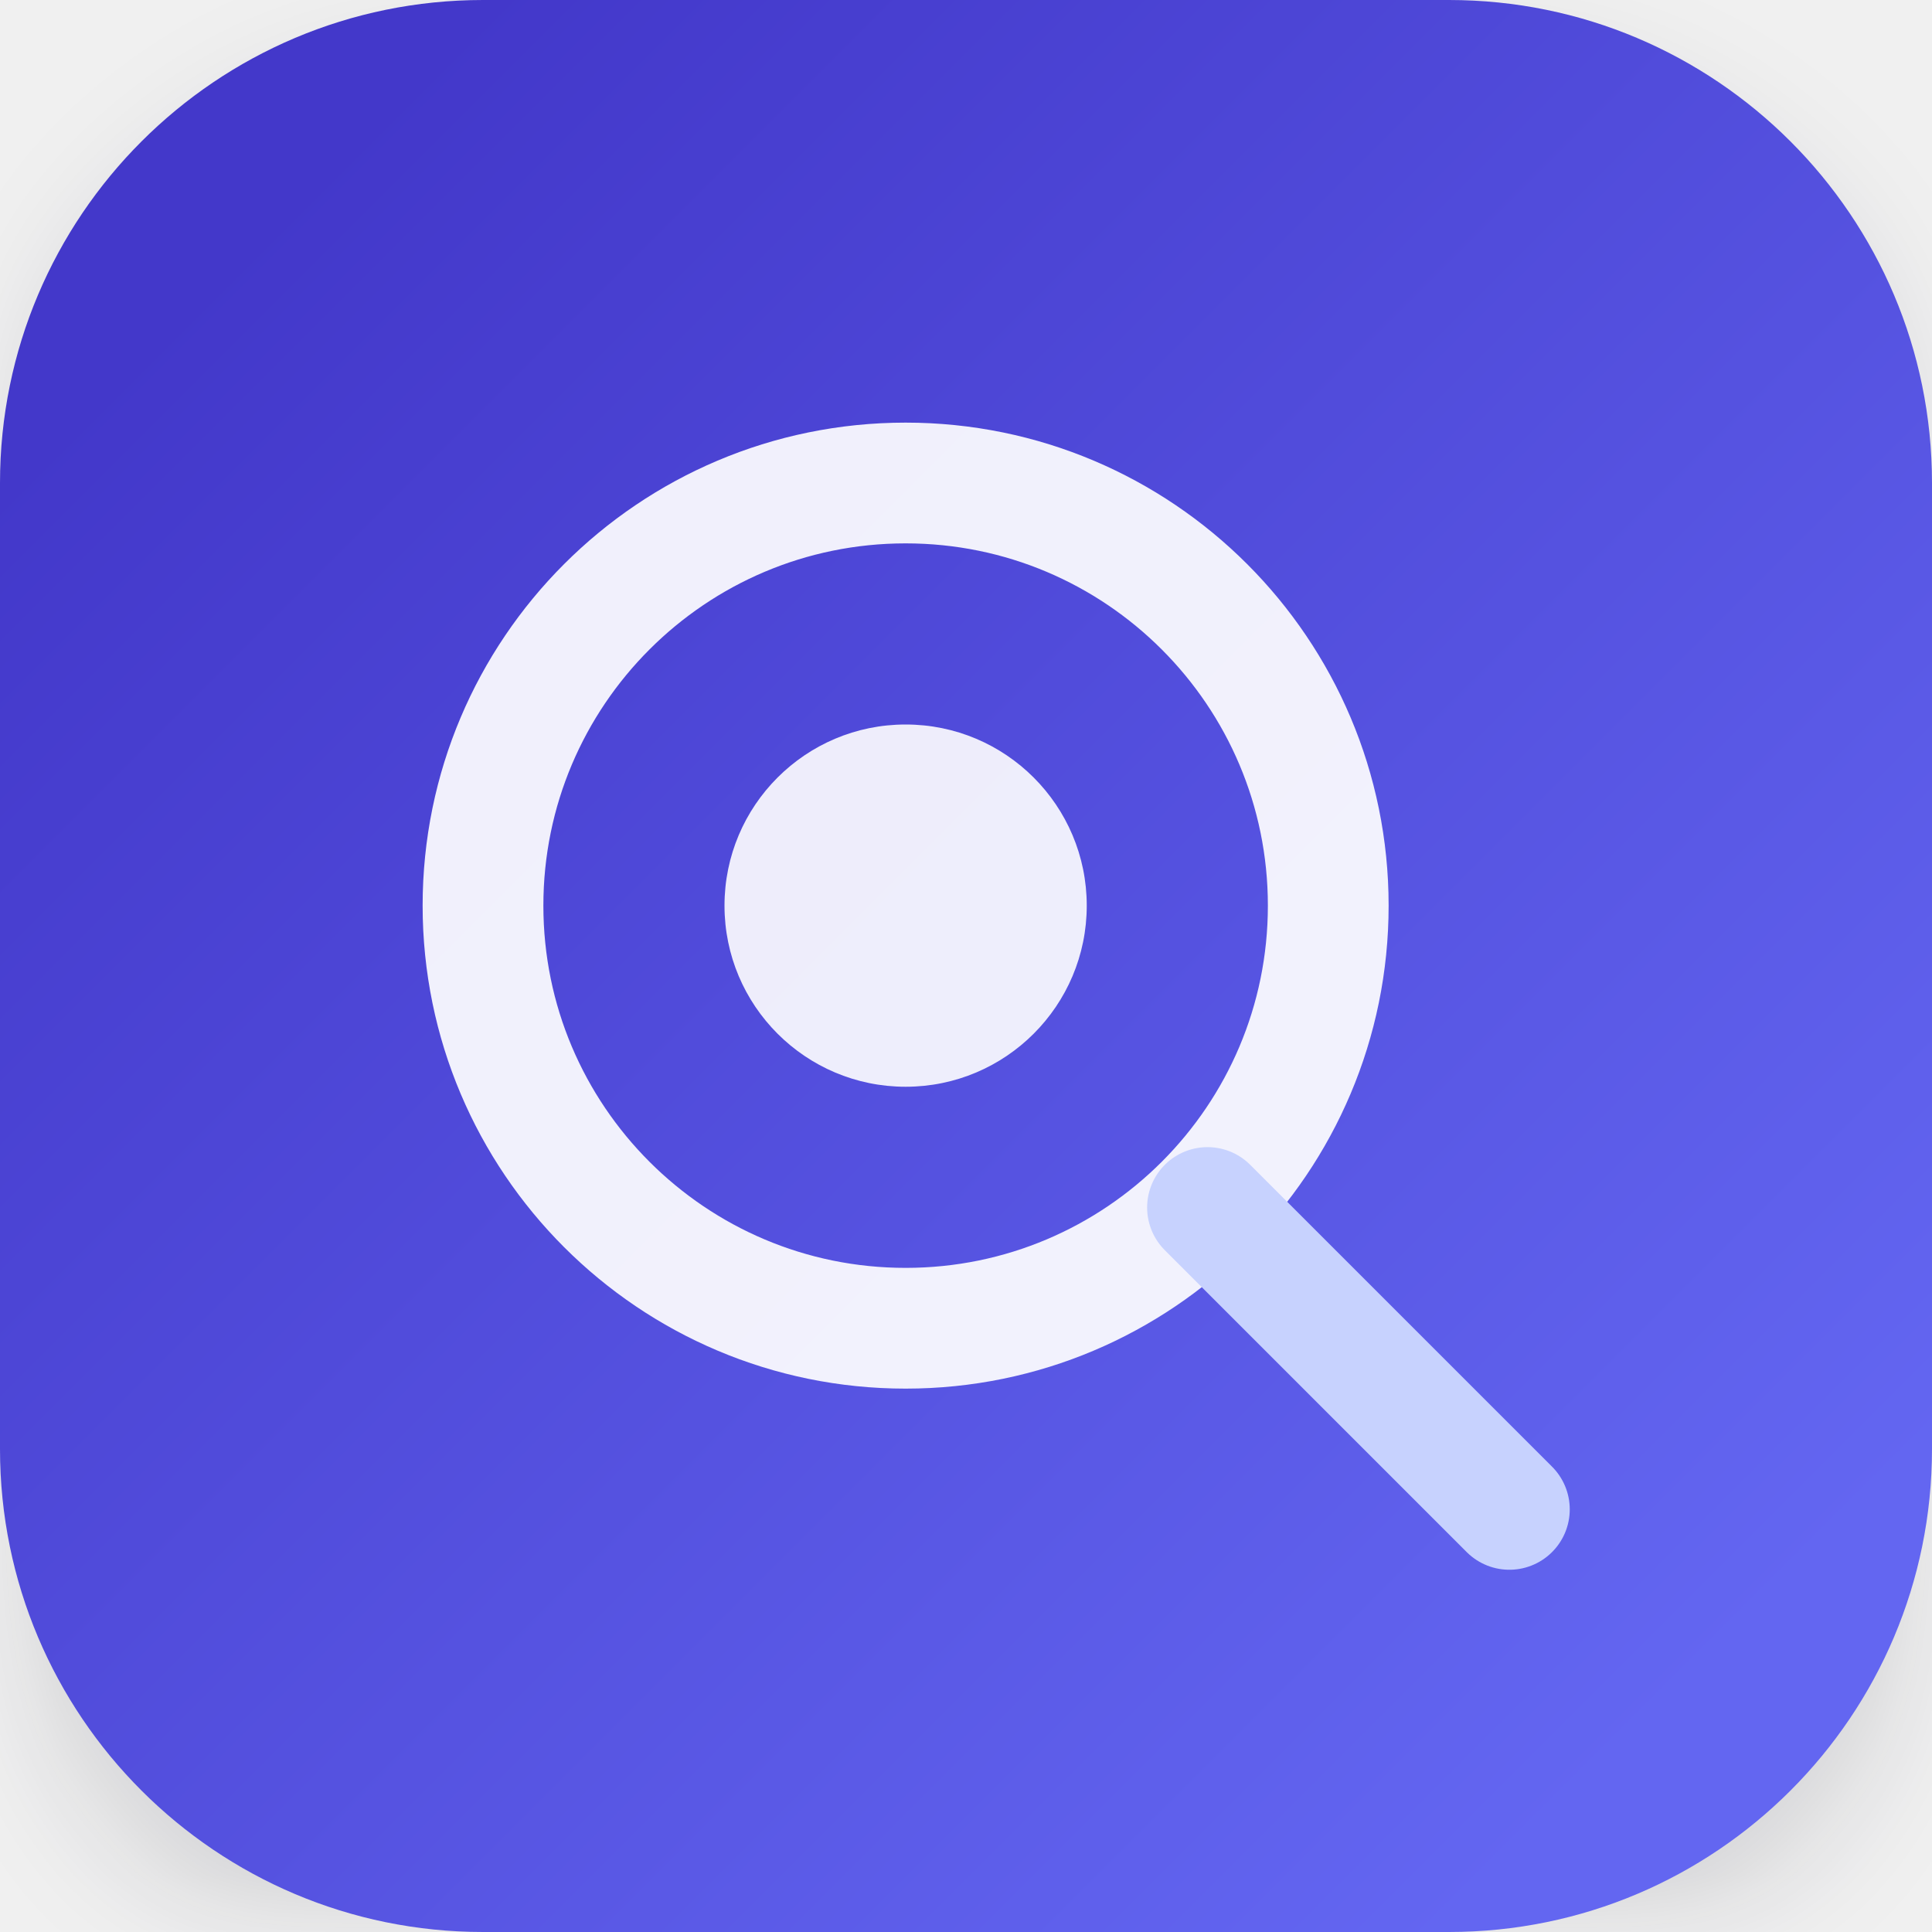
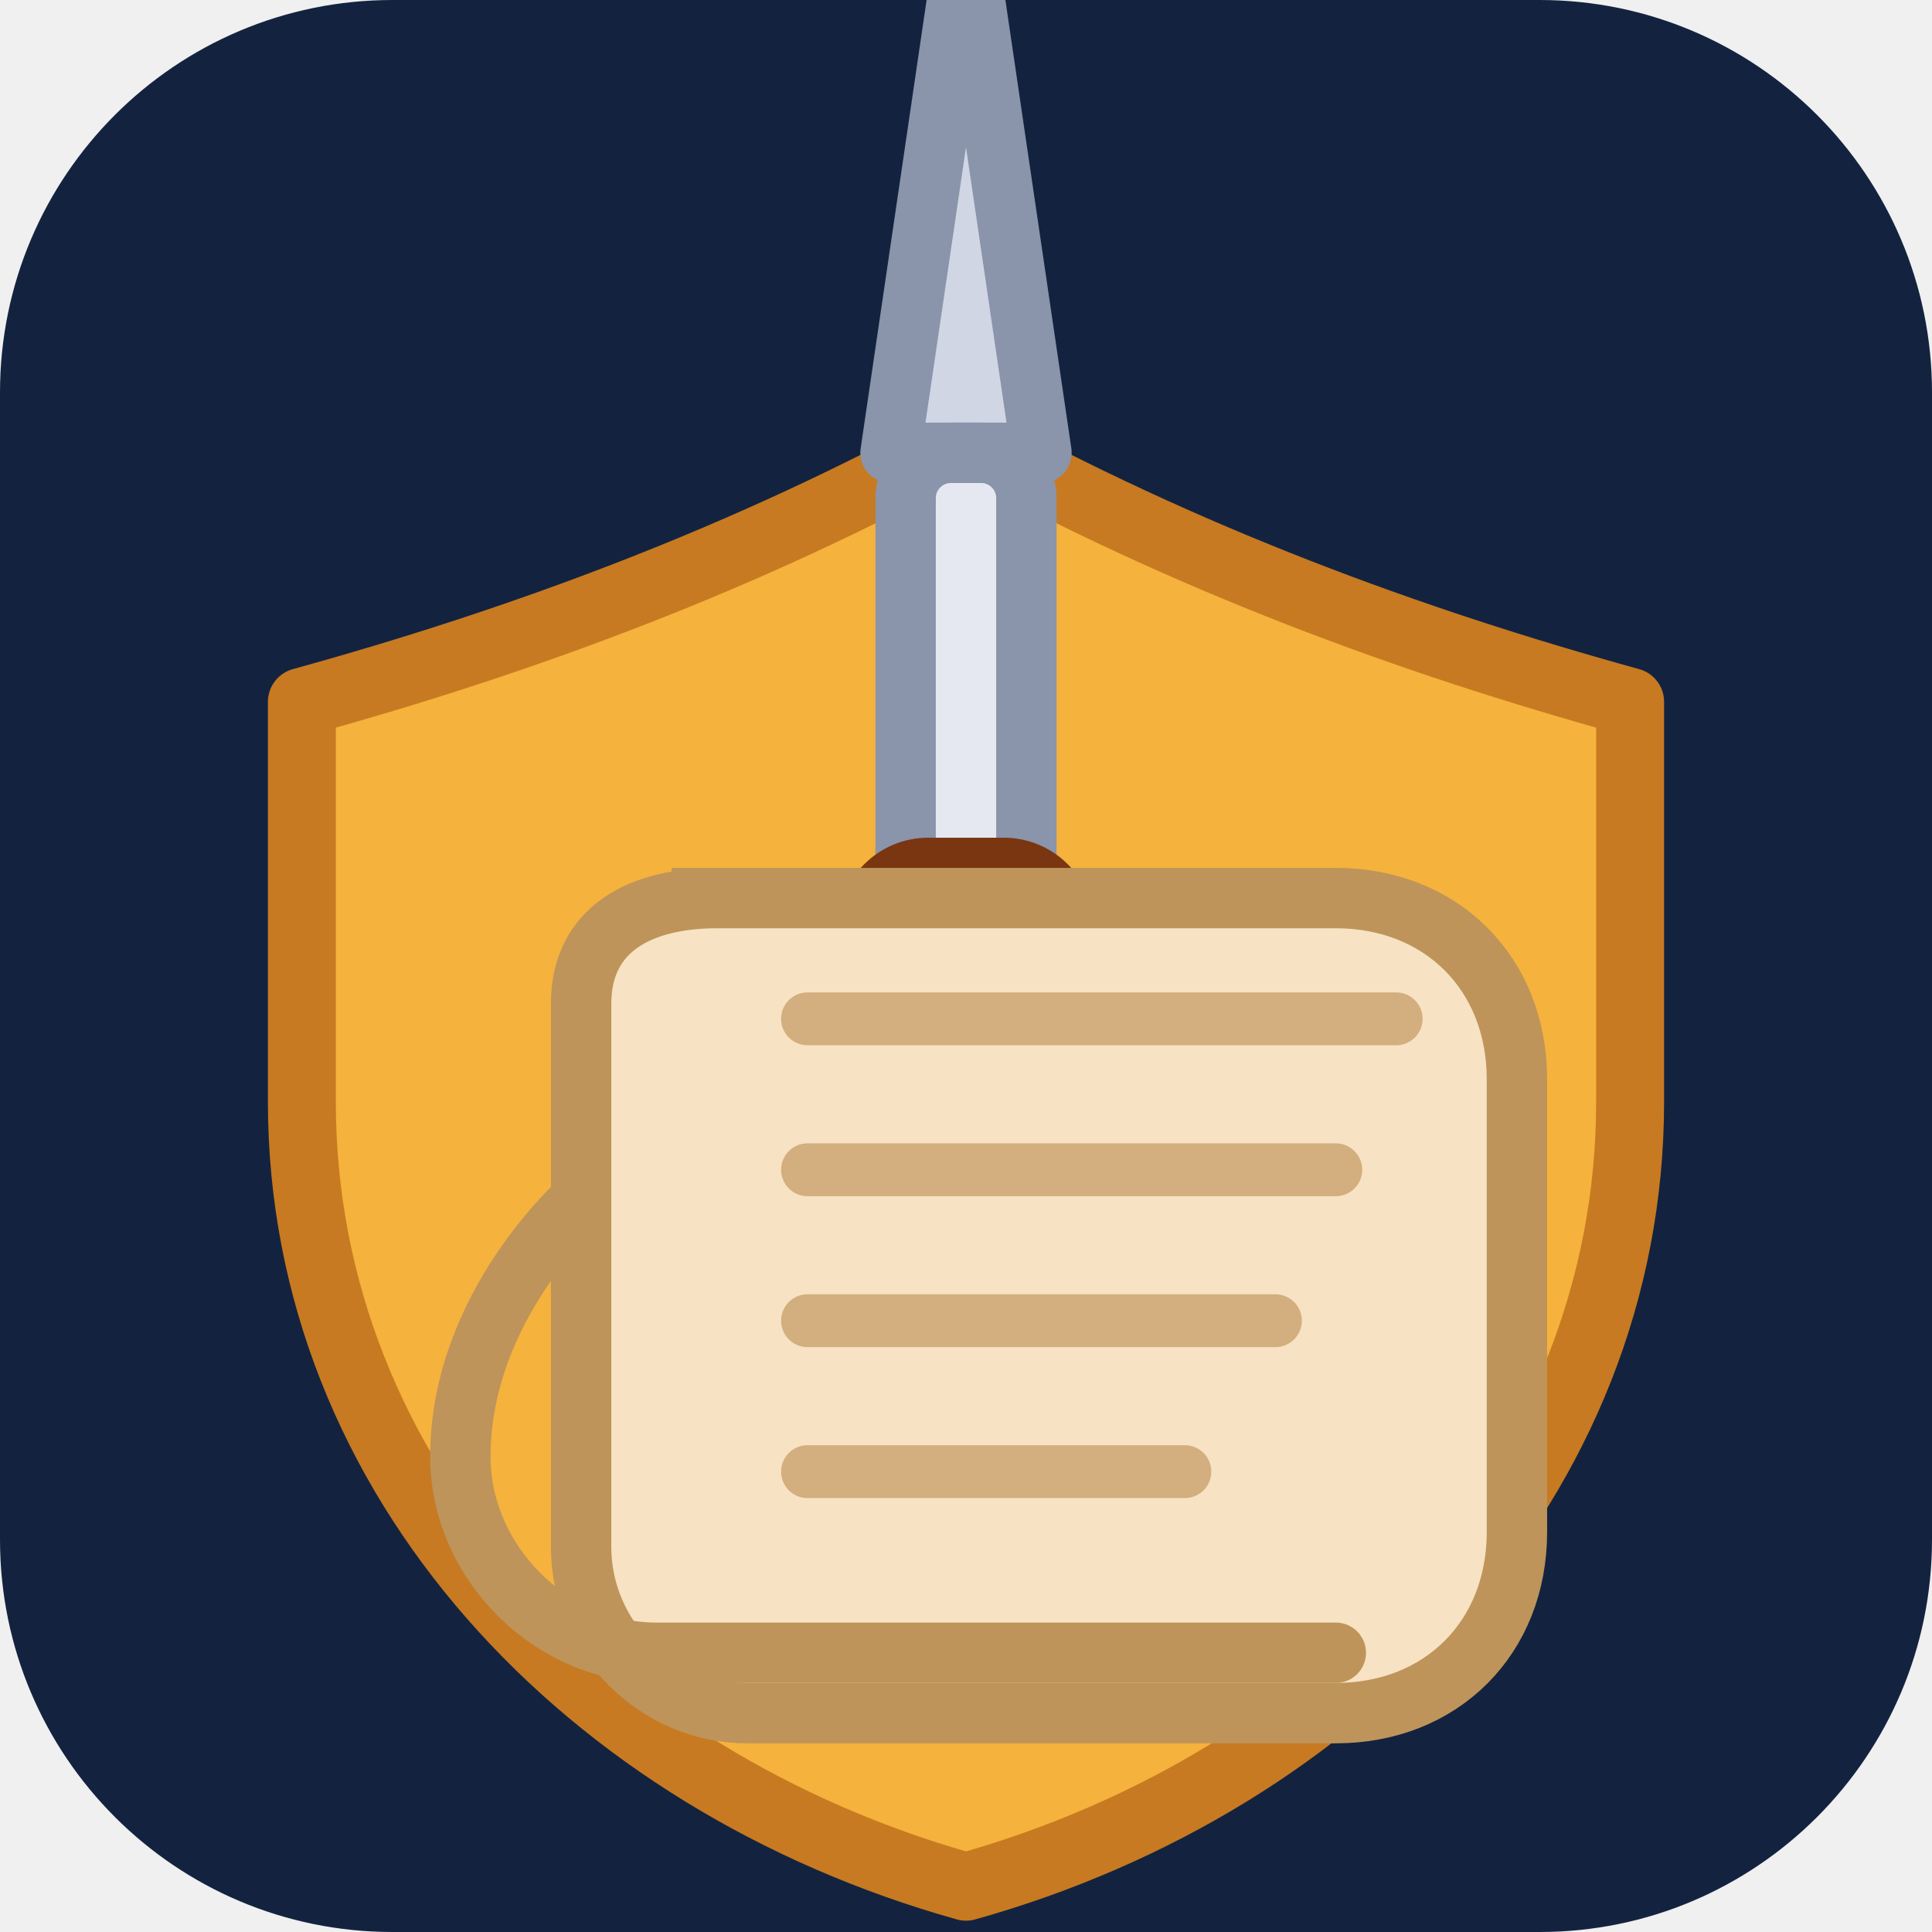
- <svg xmlns="http://www.w3.org/2000/svg" width="64" height="64" viewBox="0 0 64 64" fill="none">
-   <defs>
-     <linearGradient id="questify-logo-gradient" x1="8" y1="8" x2="56" y2="56" gradientUnits="userSpaceOnUse">
-       <stop stop-color="#4338CA" />
-       <stop offset="1" stop-color="#6366F1" />
-     </linearGradient>
-     <filter id="questify-logo-shadow" x="0" y="0" width="64" height="64" filterUnits="userSpaceOnUse" color-interpolation-filters="sRGB">
-       <feOffset dy="2" />
-       <feGaussianBlur stdDeviation="2" result="blur" />
-       <feColorMatrix type="matrix" values="0 0 0 0 0.047 0 0 0 0 0.047 0 0 0 0 0.129 0 0 0 0.12 0" />
-       <feBlend in="SourceGraphic" />
-     </filter>
-   </defs>
-   <g filter="url(#questify-logo-shadow)">
-     <rect width="64" height="64" rx="16" fill="url(#questify-logo-gradient)" />
+ <svg xmlns="http://www.w3.org/2000/svg" viewBox="0 0 512 512" role="img" aria-labelledby="title desc">
+   <rect width="512" height="512" rx="104" fill="#13233F" />
+   <g transform="translate(256 116)">
+     <path d="M0 0C-58 32 -118 54 -176 70V176C-176 276 -100 356 0 384C100 356 176 276 176 176V70C118 54 58 32 0 0Z" fill="#F5B23C" stroke="#C77A21" stroke-width="18" stroke-linejoin="round" />
  </g>
-   <circle cx="30" cy="30" r="14" stroke="white" stroke-width="4" opacity="0.92" />
-   <circle cx="30" cy="30" r="6" fill="white" opacity="0.9" />
-   <path d="M40 40L50 50" stroke="#C7D2FE" stroke-width="4" stroke-linecap="round" />
+   <g transform="translate(256 64)">
+     <path d="M0 -80L-20 56H20L0 -80Z" fill="#D0D6E4" stroke="#8A94AA" stroke-width="16" stroke-linejoin="round" />
+     <rect x="-16" y="56" width="32" height="180" rx="12" fill="#E5E8F0" stroke="#8A94AA" stroke-width="16" />
+     <rect x="-26" y="166" width="52" height="56" rx="16" fill="#B95C1B" stroke="#7A3610" stroke-width="16" />
+   </g>
+   <g transform="translate(294 282)">
+     <path d="M-116 -44H60C88 -44 108 -24 108 4V124C108 152 88 172 60 172H-96C-120 172 -140 152 -140 128V-16C-140 -36 -124 -44 -104 -44" fill="#F7E2C3" stroke="#BE945A" stroke-width="16" stroke-linejoin="round" />
+     <path d="M-80 -12H76" stroke="#D3AE7E" stroke-width="14" stroke-linecap="round" />
+     <path d="M-80 28H60" stroke="#D3AE7E" stroke-width="14" stroke-linecap="round" />
+     <path d="M-80 68H44" stroke="#D3AE7E" stroke-width="14" stroke-linecap="round" />
+     <path d="M-80 108H20" stroke="#D3AE7E" stroke-width="14" stroke-linecap="round" />
+     <path d="M-140 36C-140 36 -172 64 -172 104C-172 132 -148 156 -120 156H60" fill="none" stroke="#BE945A" stroke-width="16" stroke-linecap="round" stroke-linejoin="round" />
+   </g>
</svg>
